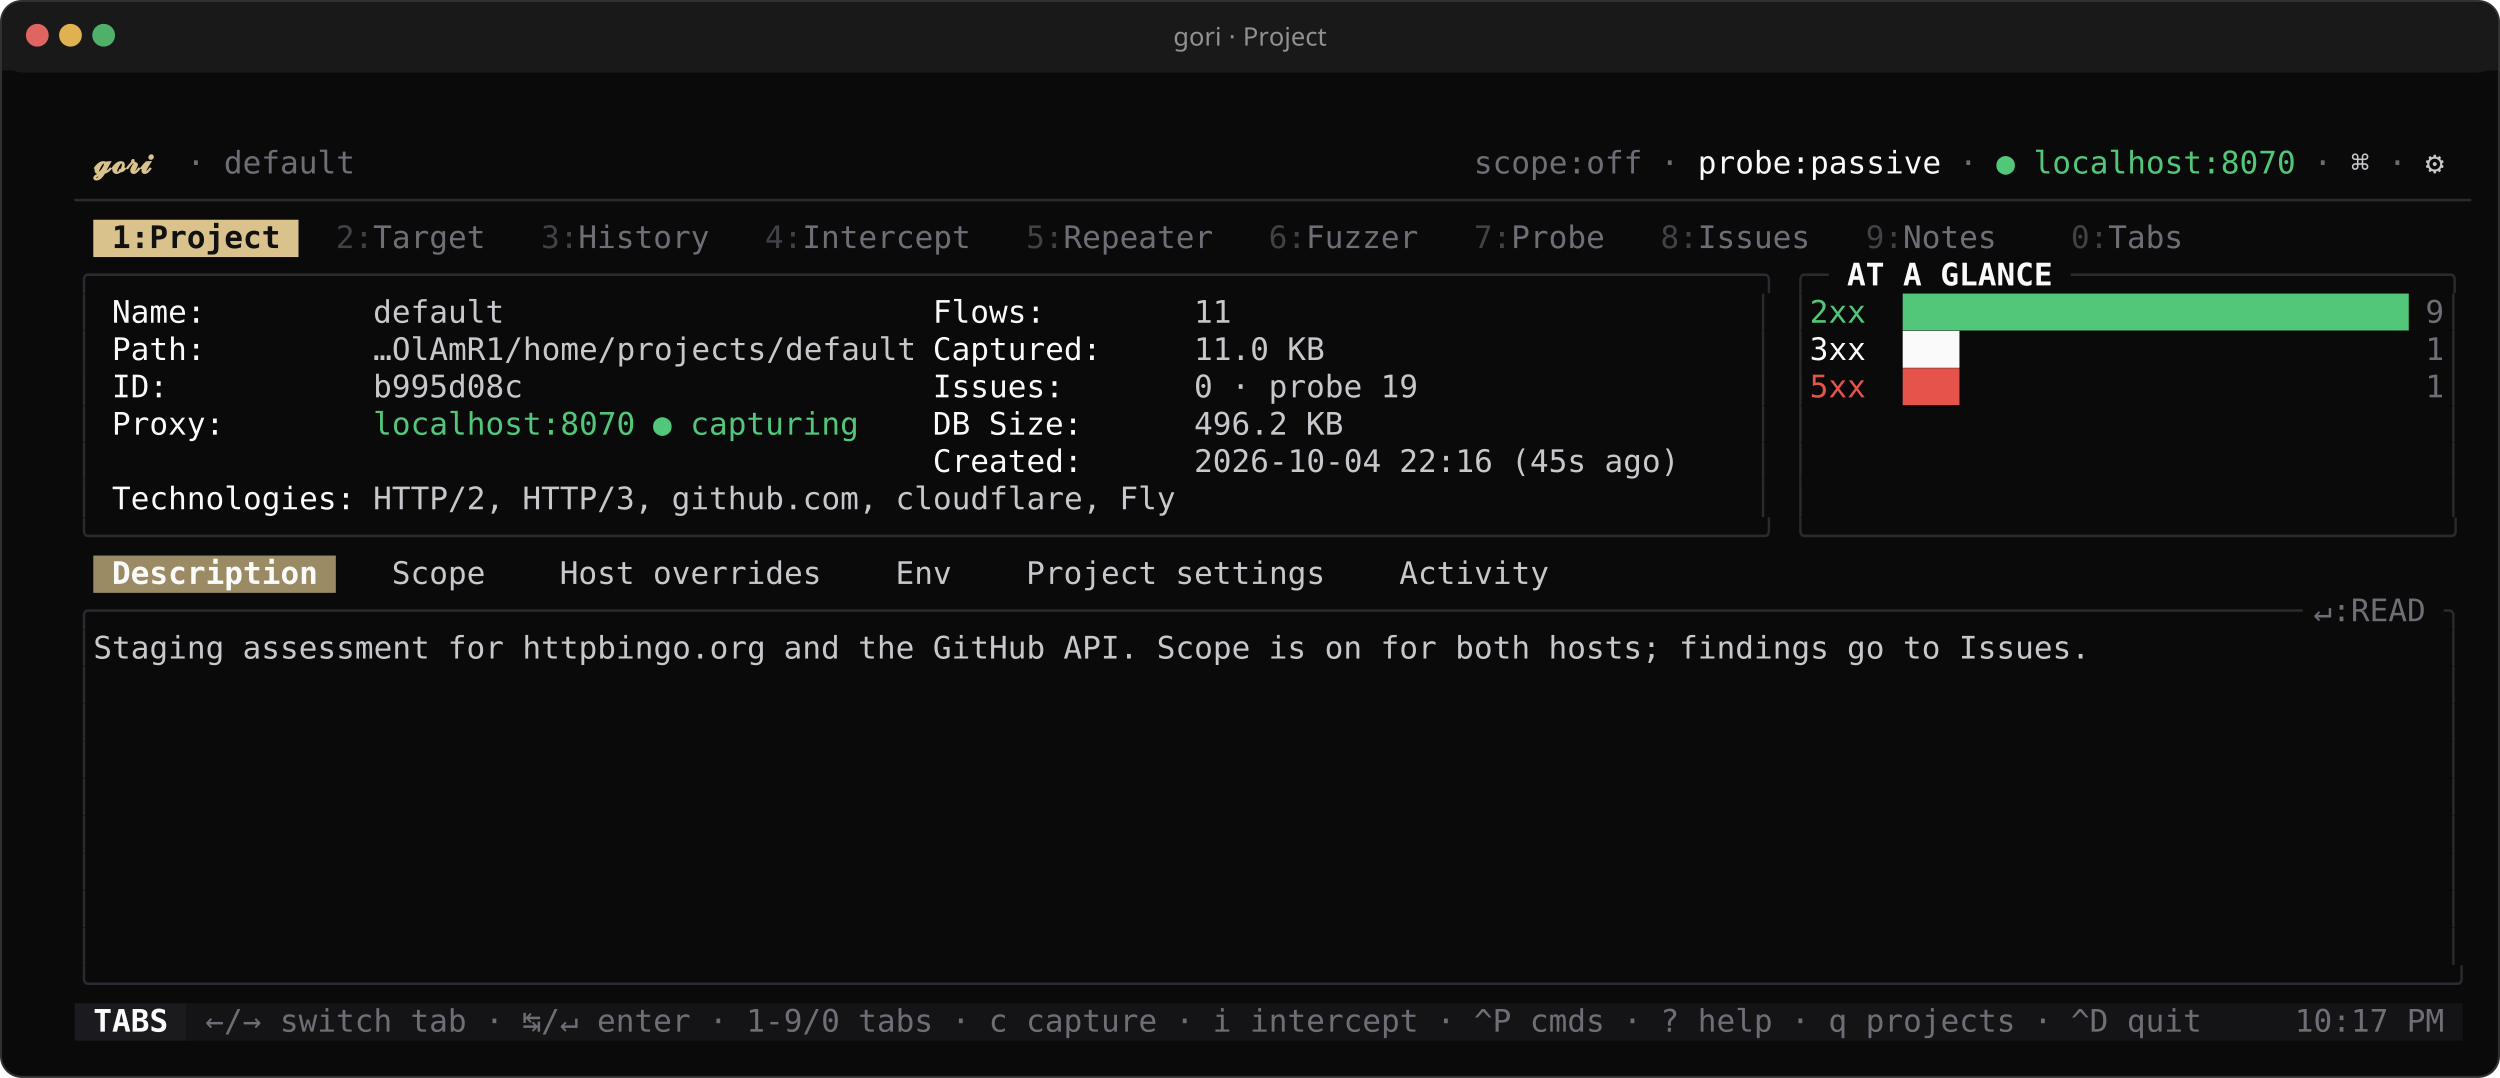
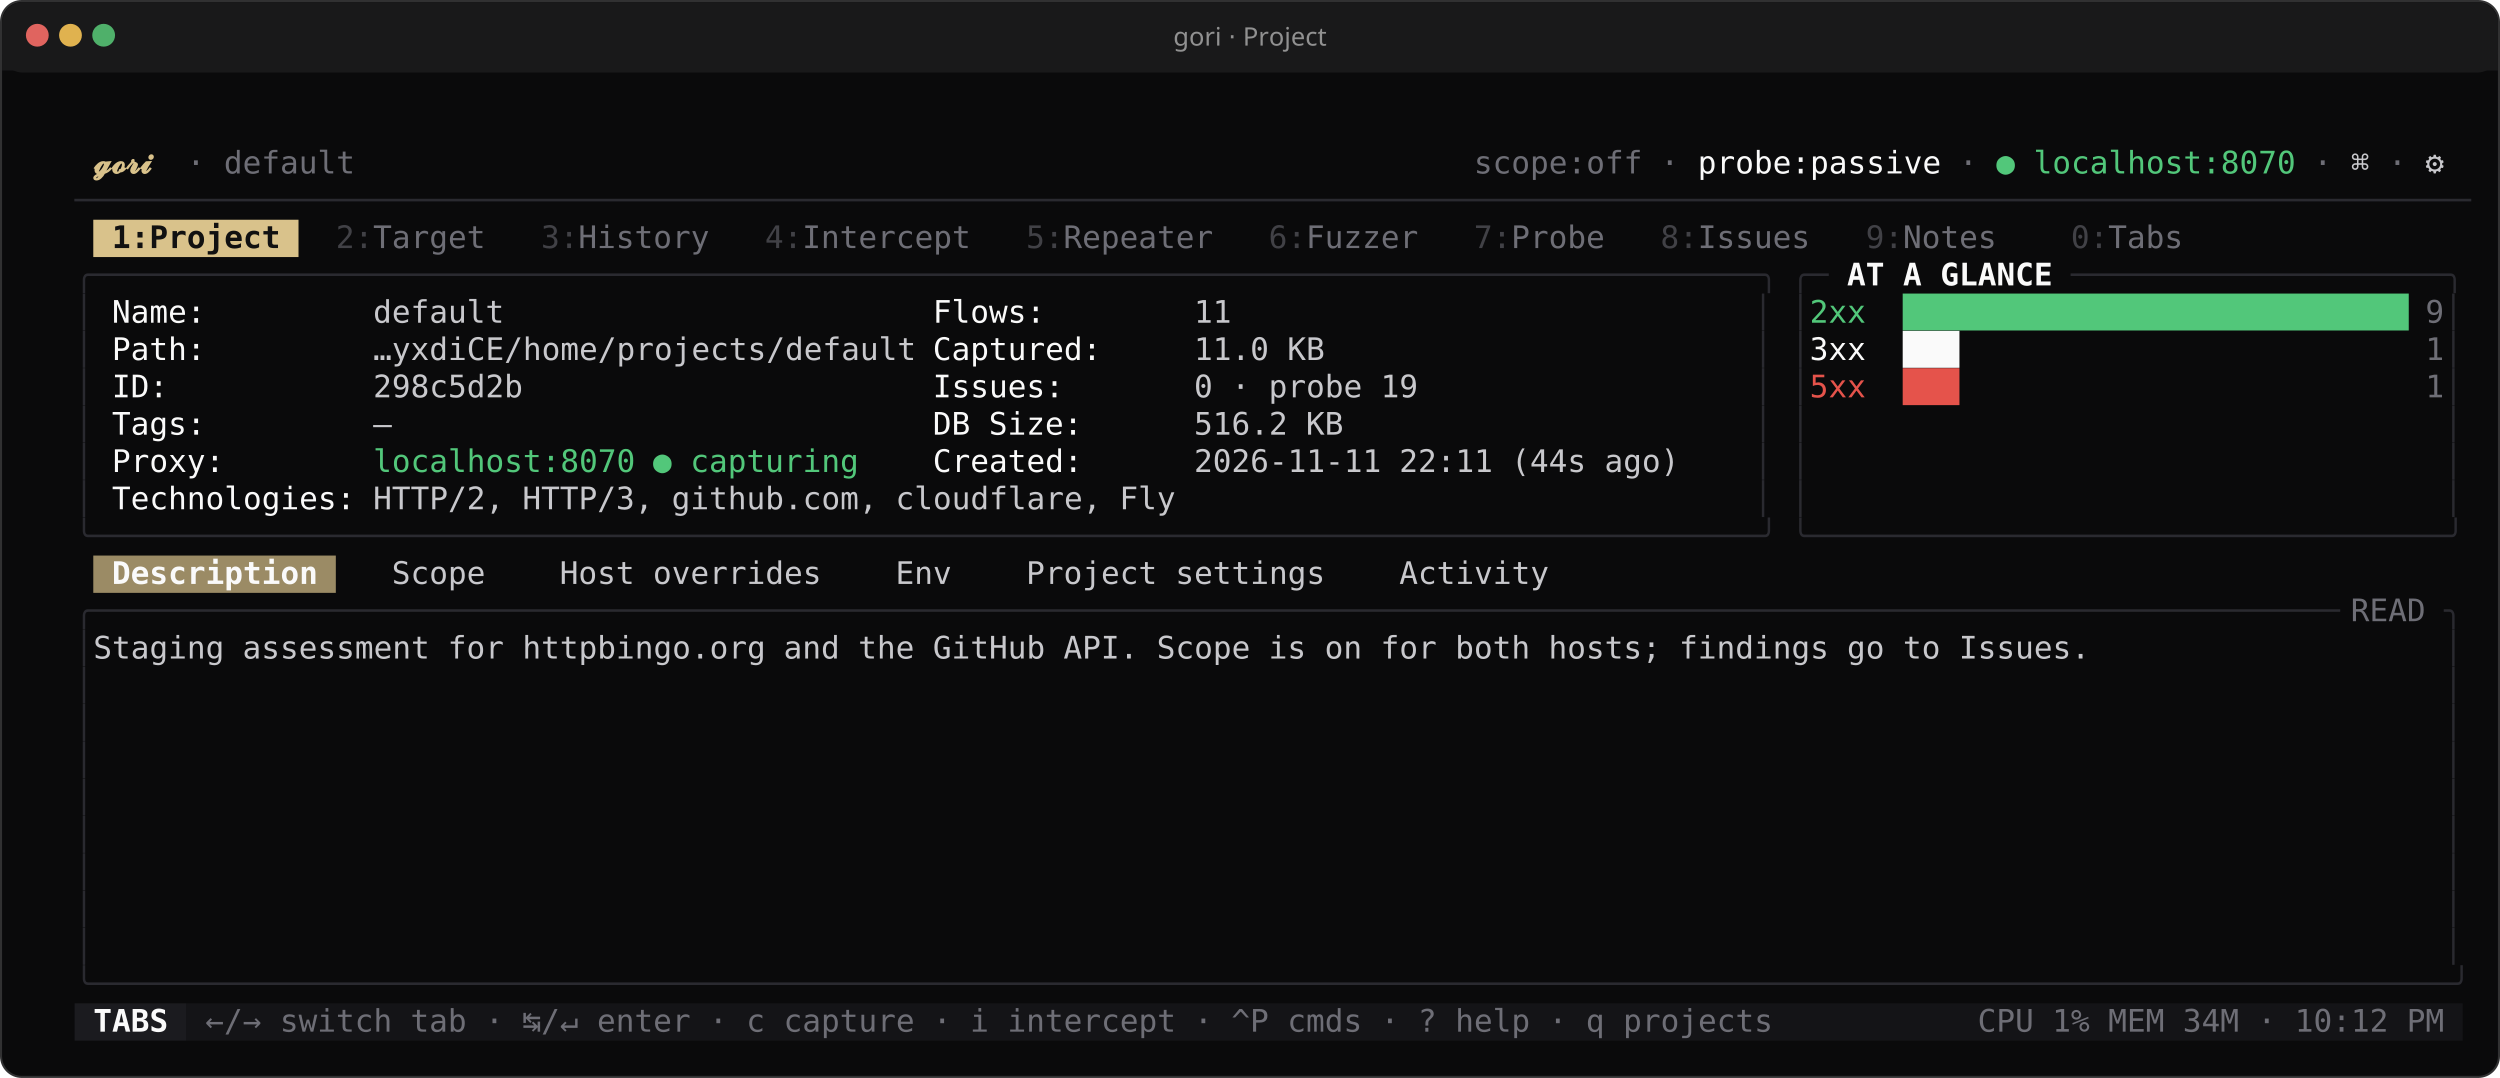
<svg xmlns="http://www.w3.org/2000/svg" width="1206" height="520" viewBox="0 0 1206.0 520.0" font-family="ui-monospace,'SF Mono','JetBrains Mono',Menlo,Consolas,monospace" font-size="15.0px" role="img" aria-label="gori · Project">
  <rect x="0.5" y="0.5" width="1205.0" height="519.0" rx="10" ry="10" fill="#0a0a0b" stroke="#313132" stroke-width="1" />
  <rect x="1" y="1" width="1204.0" height="34.0" rx="10" ry="10" fill="#19191a" />
  <rect x="1" y="24.0" width="1204.0" height="10" fill="#19191a" />
  <circle cx="18.0" cy="17.0" r="5.5" fill="#e0645f" />
  <circle cx="34.0" cy="17.0" r="5.5" fill="#e0b24f" />
  <circle cx="50.0" cy="17.0" r="5.5" fill="#4fb06a" />
  <text x="603.0" y="22.0" text-anchor="middle" fill="#919191" font-family="'Apple Symbols','Segoe UI Symbol','Cambria Math','STIX Two Math','Noto Sans Math','DejaVu Sans',ui-monospace,'SF Mono','JetBrains Mono',Menlo,Consolas,monospace" font-size="12.3px">gori · Project</text>
  <rect x="45.00" y="106.00" width="99.00" height="18.00" fill="#d9c28b" />
  <rect x="45.00" y="268.00" width="117.00" height="18.00" fill="#9b8b65" />
  <rect x="36.00" y="484.00" width="54.00" height="18.00" fill="#1b1b1f" />
  <rect x="90.00" y="484.00" width="1098.00" height="18.00" fill="#141417" />
  <text x="45.00" y="83.68" textLength="36.00" lengthAdjust="spacingAndGlyphs" fill="#d9c28b" font-weight="700" xml:space="preserve">𝓰𝓸𝓻𝓲</text>
  <text x="90.00" y="83.68" textLength="9.00" lengthAdjust="spacingAndGlyphs" fill="#6e6e76" xml:space="preserve">·</text>
  <text x="108.00" y="83.68" textLength="63.00" lengthAdjust="spacingAndGlyphs" fill="#6e6e76" xml:space="preserve">default</text>
  <text x="711.00" y="83.68" textLength="81.00" lengthAdjust="spacingAndGlyphs" fill="#6e6e76" xml:space="preserve">scope:off</text>
  <text x="801.00" y="83.68" textLength="9.00" lengthAdjust="spacingAndGlyphs" fill="#6e6e76" xml:space="preserve">·</text>
  <text x="819.00" y="83.68" textLength="117.00" lengthAdjust="spacingAndGlyphs" fill="#fafafa" xml:space="preserve">probe:passive</text>
  <text x="945.00" y="83.68" textLength="9.00" lengthAdjust="spacingAndGlyphs" fill="#6e6e76" xml:space="preserve">·</text>
  <text x="963.00" y="83.68" textLength="9.00" lengthAdjust="spacingAndGlyphs" fill="#52c77a" xml:space="preserve">●</text>
  <text x="981.00" y="83.68" textLength="126.00" lengthAdjust="spacingAndGlyphs" fill="#52c77a" xml:space="preserve">localhost:8070</text>
  <text x="1116.00" y="83.68" textLength="9.00" lengthAdjust="spacingAndGlyphs" fill="#6e6e76" xml:space="preserve">·</text>
  <text x="1134.00" y="83.68" textLength="9.00" lengthAdjust="spacingAndGlyphs" fill="#c8c8cc" xml:space="preserve">⌘</text>
  <text x="1152.00" y="83.68" textLength="9.00" lengthAdjust="spacingAndGlyphs" fill="#6e6e76" xml:space="preserve">·</text>
  <text x="1170.00" y="83.68" textLength="9.00" lengthAdjust="spacingAndGlyphs" fill="#c8c8cc" xml:space="preserve">⚙</text>
  <text x="36.00" y="101.68" textLength="1152.00" lengthAdjust="spacingAndGlyphs" fill="#2a2a30" xml:space="preserve">────────────────────────────────────────────────────────────────────────────────────────────────────────────────────────────────</text>
  <text x="54.00" y="119.68" textLength="81.00" lengthAdjust="spacingAndGlyphs" fill="#111111" font-weight="700" xml:space="preserve">1:Project</text>
  <text x="162.00" y="119.68" textLength="18.00" lengthAdjust="spacingAndGlyphs" fill="#414146" xml:space="preserve">2:</text>
  <text x="180.00" y="119.68" textLength="54.00" lengthAdjust="spacingAndGlyphs" fill="#6e6e76" xml:space="preserve">Target</text>
  <text x="261.00" y="119.68" textLength="18.00" lengthAdjust="spacingAndGlyphs" fill="#414146" xml:space="preserve">3:</text>
  <text x="279.00" y="119.68" textLength="63.00" lengthAdjust="spacingAndGlyphs" fill="#6e6e76" xml:space="preserve">History</text>
  <text x="369.00" y="119.68" textLength="18.00" lengthAdjust="spacingAndGlyphs" fill="#414146" xml:space="preserve">4:</text>
  <text x="387.00" y="119.68" textLength="81.00" lengthAdjust="spacingAndGlyphs" fill="#6e6e76" xml:space="preserve">Intercept</text>
  <text x="495.00" y="119.68" textLength="18.00" lengthAdjust="spacingAndGlyphs" fill="#414146" xml:space="preserve">5:</text>
  <text x="513.00" y="119.68" textLength="72.00" lengthAdjust="spacingAndGlyphs" fill="#6e6e76" xml:space="preserve">Repeater</text>
  <text x="612.00" y="119.68" textLength="18.00" lengthAdjust="spacingAndGlyphs" fill="#414146" xml:space="preserve">6:</text>
  <text x="630.00" y="119.68" textLength="54.00" lengthAdjust="spacingAndGlyphs" fill="#6e6e76" xml:space="preserve">Fuzzer</text>
  <text x="711.00" y="119.68" textLength="18.00" lengthAdjust="spacingAndGlyphs" fill="#414146" xml:space="preserve">7:</text>
  <text x="729.00" y="119.68" textLength="45.00" lengthAdjust="spacingAndGlyphs" fill="#6e6e76" xml:space="preserve">Probe</text>
  <text x="801.00" y="119.68" textLength="18.00" lengthAdjust="spacingAndGlyphs" fill="#414146" xml:space="preserve">8:</text>
  <text x="819.00" y="119.68" textLength="54.00" lengthAdjust="spacingAndGlyphs" fill="#6e6e76" xml:space="preserve">Issues</text>
  <text x="900.00" y="119.68" textLength="18.00" lengthAdjust="spacingAndGlyphs" fill="#414146" xml:space="preserve">9:</text>
  <text x="918.00" y="119.68" textLength="45.00" lengthAdjust="spacingAndGlyphs" fill="#6e6e76" xml:space="preserve">Notes</text>
  <text x="999.00" y="119.68" textLength="18.00" lengthAdjust="spacingAndGlyphs" fill="#414146" xml:space="preserve">0:</text>
  <text x="1017.00" y="119.68" textLength="36.00" lengthAdjust="spacingAndGlyphs" fill="#6e6e76" xml:space="preserve">Tabs</text>
  <text x="36.00" y="137.68" textLength="819.00" lengthAdjust="spacingAndGlyphs" fill="#2a2a30" xml:space="preserve">╭─────────────────────────────────────────────────────────────────────────────────────────╮</text>
  <text x="864.00" y="137.68" textLength="18.00" lengthAdjust="spacingAndGlyphs" fill="#2a2a30" xml:space="preserve">╭─</text>
  <text x="891.00" y="137.68" textLength="18.00" lengthAdjust="spacingAndGlyphs" fill="#fafafa" font-weight="700" xml:space="preserve">AT</text>
  <text x="918.00" y="137.68" textLength="9.00" lengthAdjust="spacingAndGlyphs" fill="#fafafa" font-weight="700" xml:space="preserve">A</text>
  <text x="936.00" y="137.68" textLength="54.00" lengthAdjust="spacingAndGlyphs" fill="#fafafa" font-weight="700" xml:space="preserve">GLANCE</text>
  <text x="999.00" y="137.68" textLength="189.00" lengthAdjust="spacingAndGlyphs" fill="#2a2a30" xml:space="preserve">────────────────────╮</text>
  <text x="36.00" y="155.68" textLength="9.00" lengthAdjust="spacingAndGlyphs" fill="#2a2a30" xml:space="preserve">│</text>
  <text x="54.00" y="155.68" textLength="45.00" lengthAdjust="spacingAndGlyphs" fill="#fafafa" xml:space="preserve">Name:</text>
  <text x="180.00" y="155.68" textLength="63.00" lengthAdjust="spacingAndGlyphs" fill="#c8c8cc" xml:space="preserve">default</text>
  <text x="450.00" y="155.68" textLength="54.00" lengthAdjust="spacingAndGlyphs" fill="#fafafa" xml:space="preserve">Flows:</text>
  <text x="576.00" y="155.68" textLength="18.00" lengthAdjust="spacingAndGlyphs" fill="#c8c8cc" xml:space="preserve">11</text>
  <text x="846.00" y="155.68" textLength="9.00" lengthAdjust="spacingAndGlyphs" fill="#2a2a30" xml:space="preserve">│</text>
  <text x="864.00" y="155.68" textLength="9.00" lengthAdjust="spacingAndGlyphs" fill="#2a2a30" xml:space="preserve">│</text>
  <text x="873.00" y="155.68" textLength="27.00" lengthAdjust="spacingAndGlyphs" fill="#52c77a" xml:space="preserve">2xx</text>
  <text x="918.00" y="155.68" textLength="243.00" lengthAdjust="spacingAndGlyphs" fill="#52c77a" xml:space="preserve">███████████████████████████</text>
  <text x="1170.00" y="155.68" textLength="9.00" lengthAdjust="spacingAndGlyphs" fill="#6e6e76" xml:space="preserve">9</text>
  <text x="1179.00" y="155.68" textLength="9.00" lengthAdjust="spacingAndGlyphs" fill="#2a2a30" xml:space="preserve">│</text>
  <text x="36.00" y="173.68" textLength="9.00" lengthAdjust="spacingAndGlyphs" fill="#2a2a30" xml:space="preserve">│</text>
  <text x="54.00" y="173.68" textLength="45.00" lengthAdjust="spacingAndGlyphs" fill="#fafafa" xml:space="preserve">Path:</text>
-   <text x="180.00" y="173.68" textLength="261.00" lengthAdjust="spacingAndGlyphs" fill="#c8c8cc" xml:space="preserve">…OlAmR1/home/projects/default</text>
+   <text x="180.00" y="173.68" textLength="261.00" lengthAdjust="spacingAndGlyphs" fill="#c8c8cc" xml:space="preserve">…yxdiCE/home/projects/default</text>
  <text x="450.00" y="173.68" textLength="81.00" lengthAdjust="spacingAndGlyphs" fill="#fafafa" xml:space="preserve">Captured:</text>
  <text x="576.00" y="173.68" textLength="36.00" lengthAdjust="spacingAndGlyphs" fill="#c8c8cc" xml:space="preserve">11.0</text>
  <text x="621.00" y="173.68" textLength="18.00" lengthAdjust="spacingAndGlyphs" fill="#c8c8cc" xml:space="preserve">KB</text>
  <text x="846.00" y="173.68" textLength="9.00" lengthAdjust="spacingAndGlyphs" fill="#2a2a30" xml:space="preserve">│</text>
  <text x="864.00" y="173.68" textLength="9.00" lengthAdjust="spacingAndGlyphs" fill="#2a2a30" xml:space="preserve">│</text>
  <text x="873.00" y="173.68" textLength="27.00" lengthAdjust="spacingAndGlyphs" fill="#fafafa" xml:space="preserve">3xx</text>
  <text x="918.00" y="173.68" textLength="27.00" lengthAdjust="spacingAndGlyphs" fill="#fafafa" xml:space="preserve">███</text>
  <text x="1170.00" y="173.68" textLength="9.00" lengthAdjust="spacingAndGlyphs" fill="#6e6e76" xml:space="preserve">1</text>
  <text x="1179.00" y="173.68" textLength="9.00" lengthAdjust="spacingAndGlyphs" fill="#2a2a30" xml:space="preserve">│</text>
  <text x="36.00" y="191.68" textLength="9.00" lengthAdjust="spacingAndGlyphs" fill="#2a2a30" xml:space="preserve">│</text>
  <text x="54.00" y="191.68" textLength="27.00" lengthAdjust="spacingAndGlyphs" fill="#fafafa" xml:space="preserve">ID:</text>
-   <text x="180.00" y="191.68" textLength="72.00" lengthAdjust="spacingAndGlyphs" fill="#c8c8cc" xml:space="preserve">b995d08c</text>
+   <text x="180.00" y="191.68" textLength="72.00" lengthAdjust="spacingAndGlyphs" fill="#c8c8cc" xml:space="preserve">298c5d2b</text>
  <text x="450.00" y="191.68" textLength="63.00" lengthAdjust="spacingAndGlyphs" fill="#fafafa" xml:space="preserve">Issues:</text>
  <text x="576.00" y="191.68" textLength="9.00" lengthAdjust="spacingAndGlyphs" fill="#c8c8cc" xml:space="preserve">0</text>
  <text x="594.00" y="191.68" textLength="9.00" lengthAdjust="spacingAndGlyphs" fill="#c8c8cc" xml:space="preserve">·</text>
  <text x="612.00" y="191.68" textLength="45.00" lengthAdjust="spacingAndGlyphs" fill="#c8c8cc" xml:space="preserve">probe</text>
  <text x="666.00" y="191.68" textLength="18.00" lengthAdjust="spacingAndGlyphs" fill="#c8c8cc" xml:space="preserve">19</text>
  <text x="846.00" y="191.68" textLength="9.00" lengthAdjust="spacingAndGlyphs" fill="#2a2a30" xml:space="preserve">│</text>
  <text x="864.00" y="191.68" textLength="9.00" lengthAdjust="spacingAndGlyphs" fill="#2a2a30" xml:space="preserve">│</text>
  <text x="873.00" y="191.68" textLength="27.00" lengthAdjust="spacingAndGlyphs" fill="#e5534b" xml:space="preserve">5xx</text>
  <text x="918.00" y="191.68" textLength="27.00" lengthAdjust="spacingAndGlyphs" fill="#e5534b" xml:space="preserve">███</text>
  <text x="1170.00" y="191.68" textLength="9.00" lengthAdjust="spacingAndGlyphs" fill="#6e6e76" xml:space="preserve">1</text>
  <text x="1179.00" y="191.68" textLength="9.00" lengthAdjust="spacingAndGlyphs" fill="#2a2a30" xml:space="preserve">│</text>
  <text x="36.00" y="209.68" textLength="9.00" lengthAdjust="spacingAndGlyphs" fill="#2a2a30" xml:space="preserve">│</text>
-   <text x="54.00" y="209.68" textLength="54.00" lengthAdjust="spacingAndGlyphs" fill="#fafafa" xml:space="preserve">Proxy:</text>
-   <text x="180.00" y="209.68" textLength="126.00" lengthAdjust="spacingAndGlyphs" fill="#52c77a" xml:space="preserve">localhost:8070</text>
-   <text x="315.00" y="209.68" textLength="9.00" lengthAdjust="spacingAndGlyphs" fill="#52c77a" xml:space="preserve">●</text>
-   <text x="333.00" y="209.68" textLength="81.00" lengthAdjust="spacingAndGlyphs" fill="#52c77a" xml:space="preserve">capturing</text>
+   <text x="54.00" y="209.68" textLength="45.00" lengthAdjust="spacingAndGlyphs" fill="#fafafa" xml:space="preserve">Tags:</text>
+   <text x="180.00" y="209.68" textLength="9.00" lengthAdjust="spacingAndGlyphs" fill="#c8c8cc" xml:space="preserve">—</text>
  <text x="450.00" y="209.68" textLength="18.00" lengthAdjust="spacingAndGlyphs" fill="#fafafa" xml:space="preserve">DB</text>
  <text x="477.00" y="209.68" textLength="45.00" lengthAdjust="spacingAndGlyphs" fill="#fafafa" xml:space="preserve">Size:</text>
-   <text x="576.00" y="209.68" textLength="45.00" lengthAdjust="spacingAndGlyphs" fill="#c8c8cc" xml:space="preserve">496.2</text>
+   <text x="576.00" y="209.68" textLength="45.00" lengthAdjust="spacingAndGlyphs" fill="#c8c8cc" xml:space="preserve">516.2</text>
  <text x="630.00" y="209.68" textLength="18.00" lengthAdjust="spacingAndGlyphs" fill="#c8c8cc" xml:space="preserve">KB</text>
  <text x="846.00" y="209.68" textLength="9.00" lengthAdjust="spacingAndGlyphs" fill="#2a2a30" xml:space="preserve">│</text>
  <text x="864.00" y="209.68" textLength="9.00" lengthAdjust="spacingAndGlyphs" fill="#2a2a30" xml:space="preserve">│</text>
  <text x="1179.00" y="209.68" textLength="9.00" lengthAdjust="spacingAndGlyphs" fill="#2a2a30" xml:space="preserve">│</text>
  <text x="36.00" y="227.68" textLength="9.00" lengthAdjust="spacingAndGlyphs" fill="#2a2a30" xml:space="preserve">│</text>
+   <text x="54.00" y="227.68" textLength="54.00" lengthAdjust="spacingAndGlyphs" fill="#fafafa" xml:space="preserve">Proxy:</text>
+   <text x="180.00" y="227.68" textLength="126.00" lengthAdjust="spacingAndGlyphs" fill="#52c77a" xml:space="preserve">localhost:8070</text>
+   <text x="315.00" y="227.68" textLength="9.00" lengthAdjust="spacingAndGlyphs" fill="#52c77a" xml:space="preserve">●</text>
+   <text x="333.00" y="227.68" textLength="81.00" lengthAdjust="spacingAndGlyphs" fill="#52c77a" xml:space="preserve">capturing</text>
  <text x="450.00" y="227.68" textLength="72.00" lengthAdjust="spacingAndGlyphs" fill="#fafafa" xml:space="preserve">Created:</text>
-   <text x="576.00" y="227.68" textLength="90.00" lengthAdjust="spacingAndGlyphs" fill="#c8c8cc" xml:space="preserve">2026-10-04</text>
-   <text x="675.00" y="227.68" textLength="45.00" lengthAdjust="spacingAndGlyphs" fill="#c8c8cc" xml:space="preserve">22:16</text>
-   <text x="729.00" y="227.68" textLength="36.00" lengthAdjust="spacingAndGlyphs" fill="#c8c8cc" xml:space="preserve">(45s</text>
+   <text x="576.00" y="227.68" textLength="90.00" lengthAdjust="spacingAndGlyphs" fill="#c8c8cc" xml:space="preserve">2026-11-11</text>
+   <text x="675.00" y="227.68" textLength="45.00" lengthAdjust="spacingAndGlyphs" fill="#c8c8cc" xml:space="preserve">22:11</text>
+   <text x="729.00" y="227.68" textLength="36.00" lengthAdjust="spacingAndGlyphs" fill="#c8c8cc" xml:space="preserve">(44s</text>
  <text x="774.00" y="227.68" textLength="36.00" lengthAdjust="spacingAndGlyphs" fill="#c8c8cc" xml:space="preserve">ago)</text>
  <text x="846.00" y="227.68" textLength="9.00" lengthAdjust="spacingAndGlyphs" fill="#2a2a30" xml:space="preserve">│</text>
  <text x="864.00" y="227.68" textLength="9.00" lengthAdjust="spacingAndGlyphs" fill="#2a2a30" xml:space="preserve">│</text>
  <text x="1179.00" y="227.68" textLength="9.00" lengthAdjust="spacingAndGlyphs" fill="#2a2a30" xml:space="preserve">│</text>
  <text x="36.00" y="245.68" textLength="9.00" lengthAdjust="spacingAndGlyphs" fill="#2a2a30" xml:space="preserve">│</text>
  <text x="54.00" y="245.68" textLength="117.00" lengthAdjust="spacingAndGlyphs" fill="#fafafa" xml:space="preserve">Technologies:</text>
  <text x="180.00" y="245.68" textLength="63.00" lengthAdjust="spacingAndGlyphs" fill="#c8c8cc" xml:space="preserve">HTTP/2,</text>
  <text x="252.00" y="245.68" textLength="63.00" lengthAdjust="spacingAndGlyphs" fill="#c8c8cc" xml:space="preserve">HTTP/3,</text>
  <text x="324.00" y="245.68" textLength="99.00" lengthAdjust="spacingAndGlyphs" fill="#c8c8cc" xml:space="preserve">github.com,</text>
  <text x="432.00" y="245.68" textLength="99.00" lengthAdjust="spacingAndGlyphs" fill="#c8c8cc" xml:space="preserve">cloudflare,</text>
  <text x="540.00" y="245.68" textLength="27.00" lengthAdjust="spacingAndGlyphs" fill="#c8c8cc" xml:space="preserve">Fly</text>
  <text x="846.00" y="245.68" textLength="9.00" lengthAdjust="spacingAndGlyphs" fill="#2a2a30" xml:space="preserve">│</text>
  <text x="864.00" y="245.68" textLength="9.00" lengthAdjust="spacingAndGlyphs" fill="#2a2a30" xml:space="preserve">│</text>
  <text x="1179.00" y="245.68" textLength="9.00" lengthAdjust="spacingAndGlyphs" fill="#2a2a30" xml:space="preserve">│</text>
  <text x="36.00" y="263.68" textLength="819.00" lengthAdjust="spacingAndGlyphs" fill="#2a2a30" xml:space="preserve">╰─────────────────────────────────────────────────────────────────────────────────────────╯</text>
  <text x="864.00" y="263.68" textLength="324.00" lengthAdjust="spacingAndGlyphs" fill="#2a2a30" xml:space="preserve">╰──────────────────────────────────╯</text>
  <text x="54.00" y="281.68" textLength="99.00" lengthAdjust="spacingAndGlyphs" fill="#fafafa" font-weight="700" xml:space="preserve">Description</text>
  <text x="189.00" y="281.68" textLength="45.00" lengthAdjust="spacingAndGlyphs" fill="#c8c8cc" xml:space="preserve">Scope</text>
  <text x="270.00" y="281.68" textLength="36.00" lengthAdjust="spacingAndGlyphs" fill="#c8c8cc" xml:space="preserve">Host</text>
  <text x="315.00" y="281.68" textLength="81.00" lengthAdjust="spacingAndGlyphs" fill="#c8c8cc" xml:space="preserve">overrides</text>
  <text x="432.00" y="281.68" textLength="27.00" lengthAdjust="spacingAndGlyphs" fill="#c8c8cc" xml:space="preserve">Env</text>
  <text x="495.00" y="281.68" textLength="63.00" lengthAdjust="spacingAndGlyphs" fill="#c8c8cc" xml:space="preserve">Project</text>
  <text x="567.00" y="281.68" textLength="72.00" lengthAdjust="spacingAndGlyphs" fill="#c8c8cc" xml:space="preserve">settings</text>
  <text x="675.00" y="281.68" textLength="72.00" lengthAdjust="spacingAndGlyphs" fill="#c8c8cc" xml:space="preserve">Activity</text>
-   <text x="36.00" y="299.68" textLength="1071.00" lengthAdjust="spacingAndGlyphs" fill="#2a2a30" xml:space="preserve">╭──────────────────────────────────────────────────────────────────────────────────────────────────────────────────────</text>
-   <text x="1116.00" y="299.68" textLength="54.00" lengthAdjust="spacingAndGlyphs" fill="#6e6e76" xml:space="preserve">↵:READ</text>
+   <text x="36.00" y="299.68" textLength="1089.00" lengthAdjust="spacingAndGlyphs" fill="#2a2a30" xml:space="preserve">╭────────────────────────────────────────────────────────────────────────────────────────────────────────────────────────</text>
+   <text x="1134.00" y="299.68" textLength="36.00" lengthAdjust="spacingAndGlyphs" fill="#6e6e76" xml:space="preserve">READ</text>
  <text x="1179.00" y="299.68" textLength="9.00" lengthAdjust="spacingAndGlyphs" fill="#2a2a30" xml:space="preserve">╮</text>
  <text x="36.00" y="317.68" textLength="9.00" lengthAdjust="spacingAndGlyphs" fill="#2a2a30" xml:space="preserve">│</text>
  <text x="45.00" y="317.68" textLength="63.00" lengthAdjust="spacingAndGlyphs" fill="#c8c8cc" xml:space="preserve">Staging</text>
  <text x="117.00" y="317.68" textLength="90.00" lengthAdjust="spacingAndGlyphs" fill="#c8c8cc" xml:space="preserve">assessment</text>
  <text x="216.00" y="317.68" textLength="27.00" lengthAdjust="spacingAndGlyphs" fill="#c8c8cc" xml:space="preserve">for</text>
  <text x="252.00" y="317.68" textLength="117.00" lengthAdjust="spacingAndGlyphs" fill="#c8c8cc" xml:space="preserve">httpbingo.org</text>
  <text x="378.00" y="317.68" textLength="27.00" lengthAdjust="spacingAndGlyphs" fill="#c8c8cc" xml:space="preserve">and</text>
  <text x="414.00" y="317.68" textLength="27.00" lengthAdjust="spacingAndGlyphs" fill="#c8c8cc" xml:space="preserve">the</text>
  <text x="450.00" y="317.68" textLength="54.00" lengthAdjust="spacingAndGlyphs" fill="#c8c8cc" xml:space="preserve">GitHub</text>
  <text x="513.00" y="317.68" textLength="36.00" lengthAdjust="spacingAndGlyphs" fill="#c8c8cc" xml:space="preserve">API.</text>
  <text x="558.00" y="317.68" textLength="45.00" lengthAdjust="spacingAndGlyphs" fill="#c8c8cc" xml:space="preserve">Scope</text>
  <text x="612.00" y="317.68" textLength="18.00" lengthAdjust="spacingAndGlyphs" fill="#c8c8cc" xml:space="preserve">is</text>
  <text x="639.00" y="317.68" textLength="18.00" lengthAdjust="spacingAndGlyphs" fill="#c8c8cc" xml:space="preserve">on</text>
  <text x="666.00" y="317.68" textLength="27.00" lengthAdjust="spacingAndGlyphs" fill="#c8c8cc" xml:space="preserve">for</text>
  <text x="702.00" y="317.68" textLength="36.00" lengthAdjust="spacingAndGlyphs" fill="#c8c8cc" xml:space="preserve">both</text>
  <text x="747.00" y="317.68" textLength="54.00" lengthAdjust="spacingAndGlyphs" fill="#c8c8cc" xml:space="preserve">hosts;</text>
  <text x="810.00" y="317.68" textLength="72.00" lengthAdjust="spacingAndGlyphs" fill="#c8c8cc" xml:space="preserve">findings</text>
  <text x="891.00" y="317.68" textLength="18.00" lengthAdjust="spacingAndGlyphs" fill="#c8c8cc" xml:space="preserve">go</text>
  <text x="918.00" y="317.68" textLength="18.00" lengthAdjust="spacingAndGlyphs" fill="#c8c8cc" xml:space="preserve">to</text>
  <text x="945.00" y="317.68" textLength="63.00" lengthAdjust="spacingAndGlyphs" fill="#c8c8cc" xml:space="preserve">Issues.</text>
  <text x="1179.00" y="317.68" textLength="9.00" lengthAdjust="spacingAndGlyphs" fill="#2a2a30" xml:space="preserve">│</text>
  <text x="36.00" y="335.68" textLength="9.00" lengthAdjust="spacingAndGlyphs" fill="#2a2a30" xml:space="preserve">│</text>
  <text x="1179.00" y="335.68" textLength="9.00" lengthAdjust="spacingAndGlyphs" fill="#2a2a30" xml:space="preserve">│</text>
  <text x="36.00" y="353.68" textLength="9.00" lengthAdjust="spacingAndGlyphs" fill="#2a2a30" xml:space="preserve">│</text>
  <text x="1179.00" y="353.68" textLength="9.00" lengthAdjust="spacingAndGlyphs" fill="#2a2a30" xml:space="preserve">│</text>
  <text x="36.00" y="371.68" textLength="9.00" lengthAdjust="spacingAndGlyphs" fill="#2a2a30" xml:space="preserve">│</text>
  <text x="1179.00" y="371.68" textLength="9.00" lengthAdjust="spacingAndGlyphs" fill="#2a2a30" xml:space="preserve">│</text>
  <text x="36.00" y="389.68" textLength="9.00" lengthAdjust="spacingAndGlyphs" fill="#2a2a30" xml:space="preserve">│</text>
  <text x="1179.00" y="389.68" textLength="9.00" lengthAdjust="spacingAndGlyphs" fill="#2a2a30" xml:space="preserve">│</text>
  <text x="36.00" y="407.68" textLength="9.00" lengthAdjust="spacingAndGlyphs" fill="#2a2a30" xml:space="preserve">│</text>
  <text x="1179.00" y="407.68" textLength="9.00" lengthAdjust="spacingAndGlyphs" fill="#2a2a30" xml:space="preserve">│</text>
  <text x="36.00" y="425.68" textLength="9.00" lengthAdjust="spacingAndGlyphs" fill="#2a2a30" xml:space="preserve">│</text>
  <text x="1179.00" y="425.68" textLength="9.00" lengthAdjust="spacingAndGlyphs" fill="#2a2a30" xml:space="preserve">│</text>
  <text x="36.00" y="443.68" textLength="9.00" lengthAdjust="spacingAndGlyphs" fill="#2a2a30" xml:space="preserve">│</text>
  <text x="1179.00" y="443.68" textLength="9.00" lengthAdjust="spacingAndGlyphs" fill="#2a2a30" xml:space="preserve">│</text>
  <text x="36.00" y="461.68" textLength="9.00" lengthAdjust="spacingAndGlyphs" fill="#2a2a30" xml:space="preserve">│</text>
  <text x="1179.00" y="461.68" textLength="9.00" lengthAdjust="spacingAndGlyphs" fill="#2a2a30" xml:space="preserve">│</text>
  <text x="36.00" y="479.68" textLength="1152.00" lengthAdjust="spacingAndGlyphs" fill="#2a2a30" xml:space="preserve">╰──────────────────────────────────────────────────────────────────────────────────────────────────────────────────────────────╯</text>
  <text x="45.00" y="497.68" textLength="36.00" lengthAdjust="spacingAndGlyphs" fill="#fafafa" font-weight="700" xml:space="preserve">TABS</text>
  <text x="99.00" y="497.68" textLength="27.00" lengthAdjust="spacingAndGlyphs" fill="#6e6e76" xml:space="preserve">←/→</text>
  <text x="135.00" y="497.68" textLength="54.00" lengthAdjust="spacingAndGlyphs" fill="#6e6e76" xml:space="preserve">switch</text>
  <text x="198.00" y="497.68" textLength="27.00" lengthAdjust="spacingAndGlyphs" fill="#6e6e76" xml:space="preserve">tab</text>
  <text x="234.00" y="497.68" textLength="9.00" lengthAdjust="spacingAndGlyphs" fill="#6e6e76" xml:space="preserve">·</text>
  <text x="252.00" y="497.68" textLength="27.00" lengthAdjust="spacingAndGlyphs" fill="#6e6e76" xml:space="preserve">↹/↵</text>
  <text x="288.00" y="497.68" textLength="45.00" lengthAdjust="spacingAndGlyphs" fill="#6e6e76" xml:space="preserve">enter</text>
  <text x="342.00" y="497.68" textLength="9.00" lengthAdjust="spacingAndGlyphs" fill="#6e6e76" xml:space="preserve">·</text>
-   <text x="360.00" y="497.68" textLength="45.00" lengthAdjust="spacingAndGlyphs" fill="#6e6e76" xml:space="preserve">1-9/0</text>
-   <text x="414.00" y="497.68" textLength="36.00" lengthAdjust="spacingAndGlyphs" fill="#6e6e76" xml:space="preserve">tabs</text>
-   <text x="459.00" y="497.68" textLength="9.00" lengthAdjust="spacingAndGlyphs" fill="#6e6e76" xml:space="preserve">·</text>
-   <text x="477.00" y="497.68" textLength="9.00" lengthAdjust="spacingAndGlyphs" fill="#6e6e76" xml:space="preserve">c</text>
-   <text x="495.00" y="497.68" textLength="63.00" lengthAdjust="spacingAndGlyphs" fill="#6e6e76" xml:space="preserve">capture</text>
-   <text x="567.00" y="497.68" textLength="9.00" lengthAdjust="spacingAndGlyphs" fill="#6e6e76" xml:space="preserve">·</text>
-   <text x="585.00" y="497.68" textLength="9.00" lengthAdjust="spacingAndGlyphs" fill="#6e6e76" xml:space="preserve">i</text>
-   <text x="603.00" y="497.68" textLength="81.00" lengthAdjust="spacingAndGlyphs" fill="#6e6e76" xml:space="preserve">intercept</text>
-   <text x="693.00" y="497.68" textLength="9.00" lengthAdjust="spacingAndGlyphs" fill="#6e6e76" xml:space="preserve">·</text>
-   <text x="711.00" y="497.68" textLength="18.00" lengthAdjust="spacingAndGlyphs" fill="#6e6e76" xml:space="preserve">^P</text>
-   <text x="738.00" y="497.68" textLength="36.00" lengthAdjust="spacingAndGlyphs" fill="#6e6e76" xml:space="preserve">cmds</text>
-   <text x="783.00" y="497.68" textLength="9.00" lengthAdjust="spacingAndGlyphs" fill="#6e6e76" xml:space="preserve">·</text>
-   <text x="801.00" y="497.68" textLength="9.00" lengthAdjust="spacingAndGlyphs" fill="#6e6e76" xml:space="preserve">?</text>
-   <text x="819.00" y="497.68" textLength="36.00" lengthAdjust="spacingAndGlyphs" fill="#6e6e76" xml:space="preserve">help</text>
-   <text x="864.00" y="497.68" textLength="9.00" lengthAdjust="spacingAndGlyphs" fill="#6e6e76" xml:space="preserve">·</text>
-   <text x="882.00" y="497.68" textLength="9.00" lengthAdjust="spacingAndGlyphs" fill="#6e6e76" xml:space="preserve">q</text>
-   <text x="900.00" y="497.68" textLength="72.00" lengthAdjust="spacingAndGlyphs" fill="#6e6e76" xml:space="preserve">projects</text>
-   <text x="981.00" y="497.68" textLength="9.00" lengthAdjust="spacingAndGlyphs" fill="#6e6e76" xml:space="preserve">·</text>
-   <text x="999.00" y="497.68" textLength="18.00" lengthAdjust="spacingAndGlyphs" fill="#6e6e76" xml:space="preserve">^D</text>
-   <text x="1026.00" y="497.68" textLength="36.00" lengthAdjust="spacingAndGlyphs" fill="#6e6e76" xml:space="preserve">quit</text>
-   <text x="1107.00" y="497.68" textLength="45.00" lengthAdjust="spacingAndGlyphs" fill="#6e6e76" xml:space="preserve">10:17</text>
+   <text x="360.00" y="497.68" textLength="9.00" lengthAdjust="spacingAndGlyphs" fill="#6e6e76" xml:space="preserve">c</text>
+   <text x="378.00" y="497.68" textLength="63.00" lengthAdjust="spacingAndGlyphs" fill="#6e6e76" xml:space="preserve">capture</text>
+   <text x="450.00" y="497.68" textLength="9.00" lengthAdjust="spacingAndGlyphs" fill="#6e6e76" xml:space="preserve">·</text>
+   <text x="468.00" y="497.68" textLength="9.00" lengthAdjust="spacingAndGlyphs" fill="#6e6e76" xml:space="preserve">i</text>
+   <text x="486.00" y="497.68" textLength="81.00" lengthAdjust="spacingAndGlyphs" fill="#6e6e76" xml:space="preserve">intercept</text>
+   <text x="576.00" y="497.68" textLength="9.00" lengthAdjust="spacingAndGlyphs" fill="#6e6e76" xml:space="preserve">·</text>
+   <text x="594.00" y="497.68" textLength="18.00" lengthAdjust="spacingAndGlyphs" fill="#6e6e76" xml:space="preserve">^P</text>
+   <text x="621.00" y="497.68" textLength="36.00" lengthAdjust="spacingAndGlyphs" fill="#6e6e76" xml:space="preserve">cmds</text>
+   <text x="666.00" y="497.68" textLength="9.00" lengthAdjust="spacingAndGlyphs" fill="#6e6e76" xml:space="preserve">·</text>
+   <text x="684.00" y="497.68" textLength="9.00" lengthAdjust="spacingAndGlyphs" fill="#6e6e76" xml:space="preserve">?</text>
+   <text x="702.00" y="497.68" textLength="36.00" lengthAdjust="spacingAndGlyphs" fill="#6e6e76" xml:space="preserve">help</text>
+   <text x="747.00" y="497.68" textLength="9.00" lengthAdjust="spacingAndGlyphs" fill="#6e6e76" xml:space="preserve">·</text>
+   <text x="765.00" y="497.68" textLength="9.00" lengthAdjust="spacingAndGlyphs" fill="#6e6e76" xml:space="preserve">q</text>
+   <text x="783.00" y="497.68" textLength="72.00" lengthAdjust="spacingAndGlyphs" fill="#6e6e76" xml:space="preserve">projects</text>
+   <text x="954.00" y="497.68" textLength="27.00" lengthAdjust="spacingAndGlyphs" fill="#6e6e76" xml:space="preserve">CPU</text>
+   <text x="990.00" y="497.68" textLength="18.00" lengthAdjust="spacingAndGlyphs" fill="#6e6e76" xml:space="preserve">1%</text>
+   <text x="1017.00" y="497.68" textLength="27.00" lengthAdjust="spacingAndGlyphs" fill="#6e6e76" xml:space="preserve">MEM</text>
+   <text x="1053.00" y="497.68" textLength="27.00" lengthAdjust="spacingAndGlyphs" fill="#6e6e76" xml:space="preserve">34M</text>
+   <text x="1089.00" y="497.68" textLength="9.00" lengthAdjust="spacingAndGlyphs" fill="#6e6e76" xml:space="preserve">·</text>
+   <text x="1107.00" y="497.68" textLength="45.00" lengthAdjust="spacingAndGlyphs" fill="#6e6e76" xml:space="preserve">10:12</text>
  <text x="1161.00" y="497.68" textLength="18.00" lengthAdjust="spacingAndGlyphs" fill="#6e6e76" xml:space="preserve">PM</text>
</svg>
